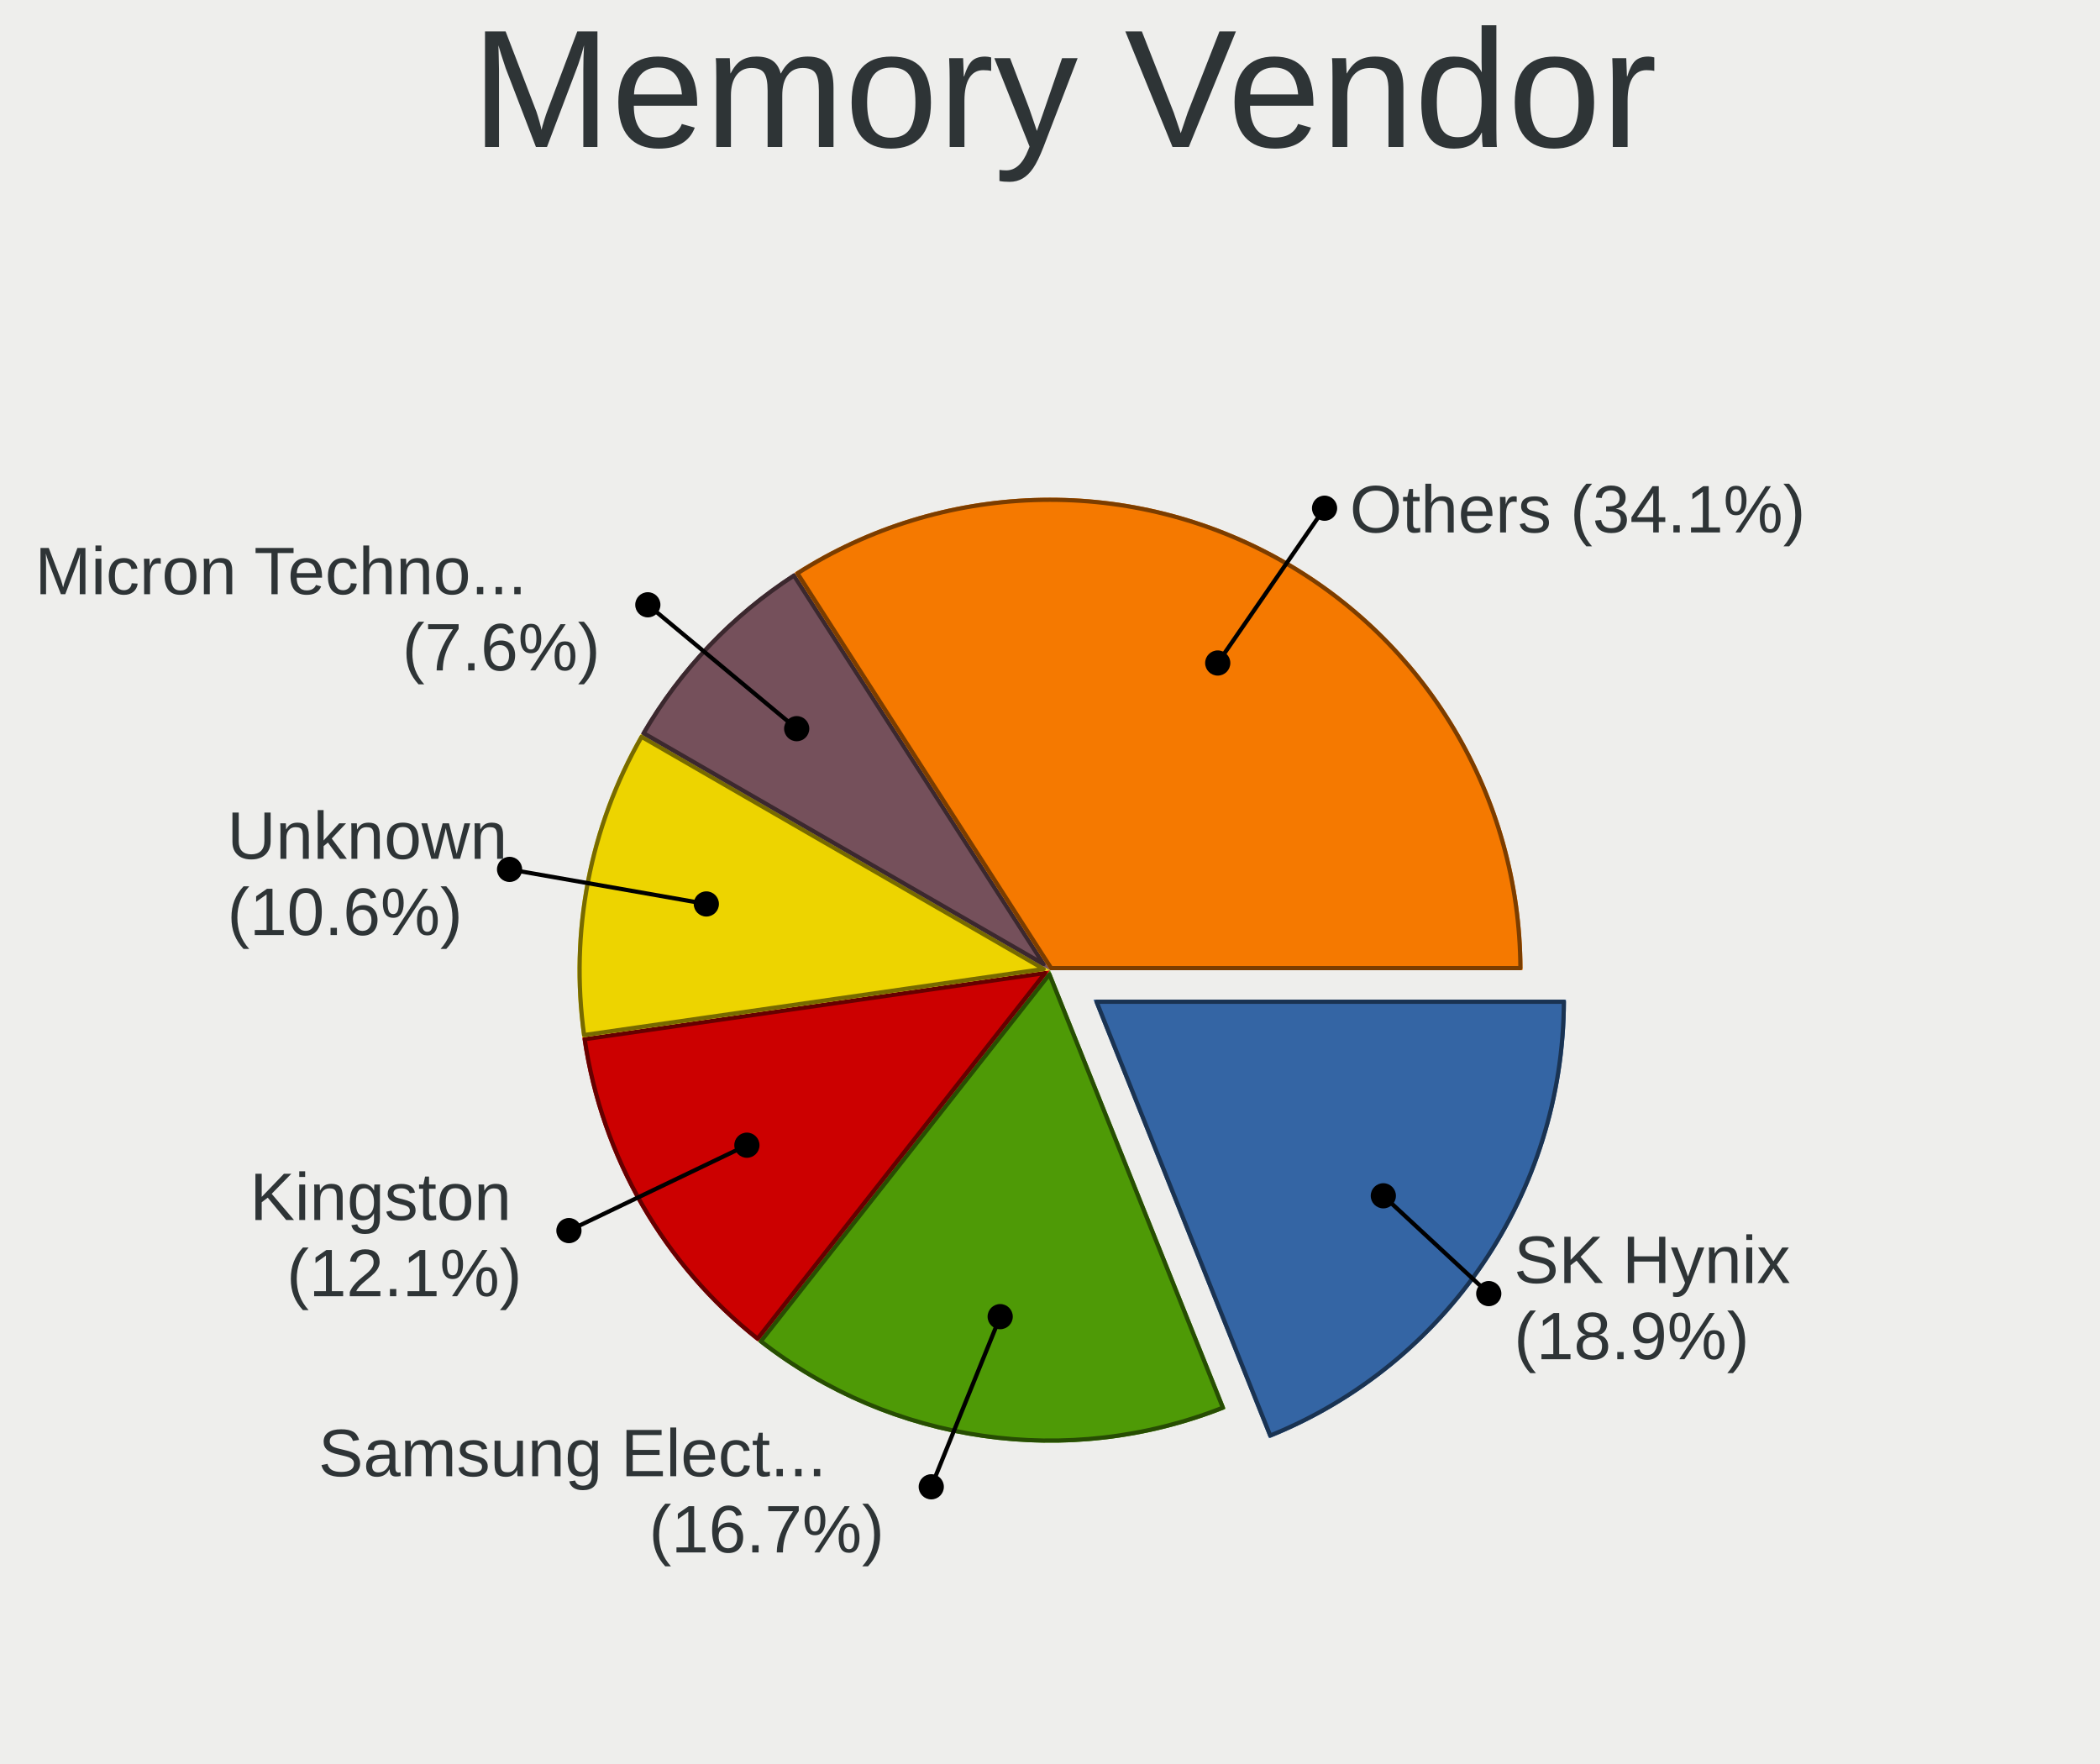
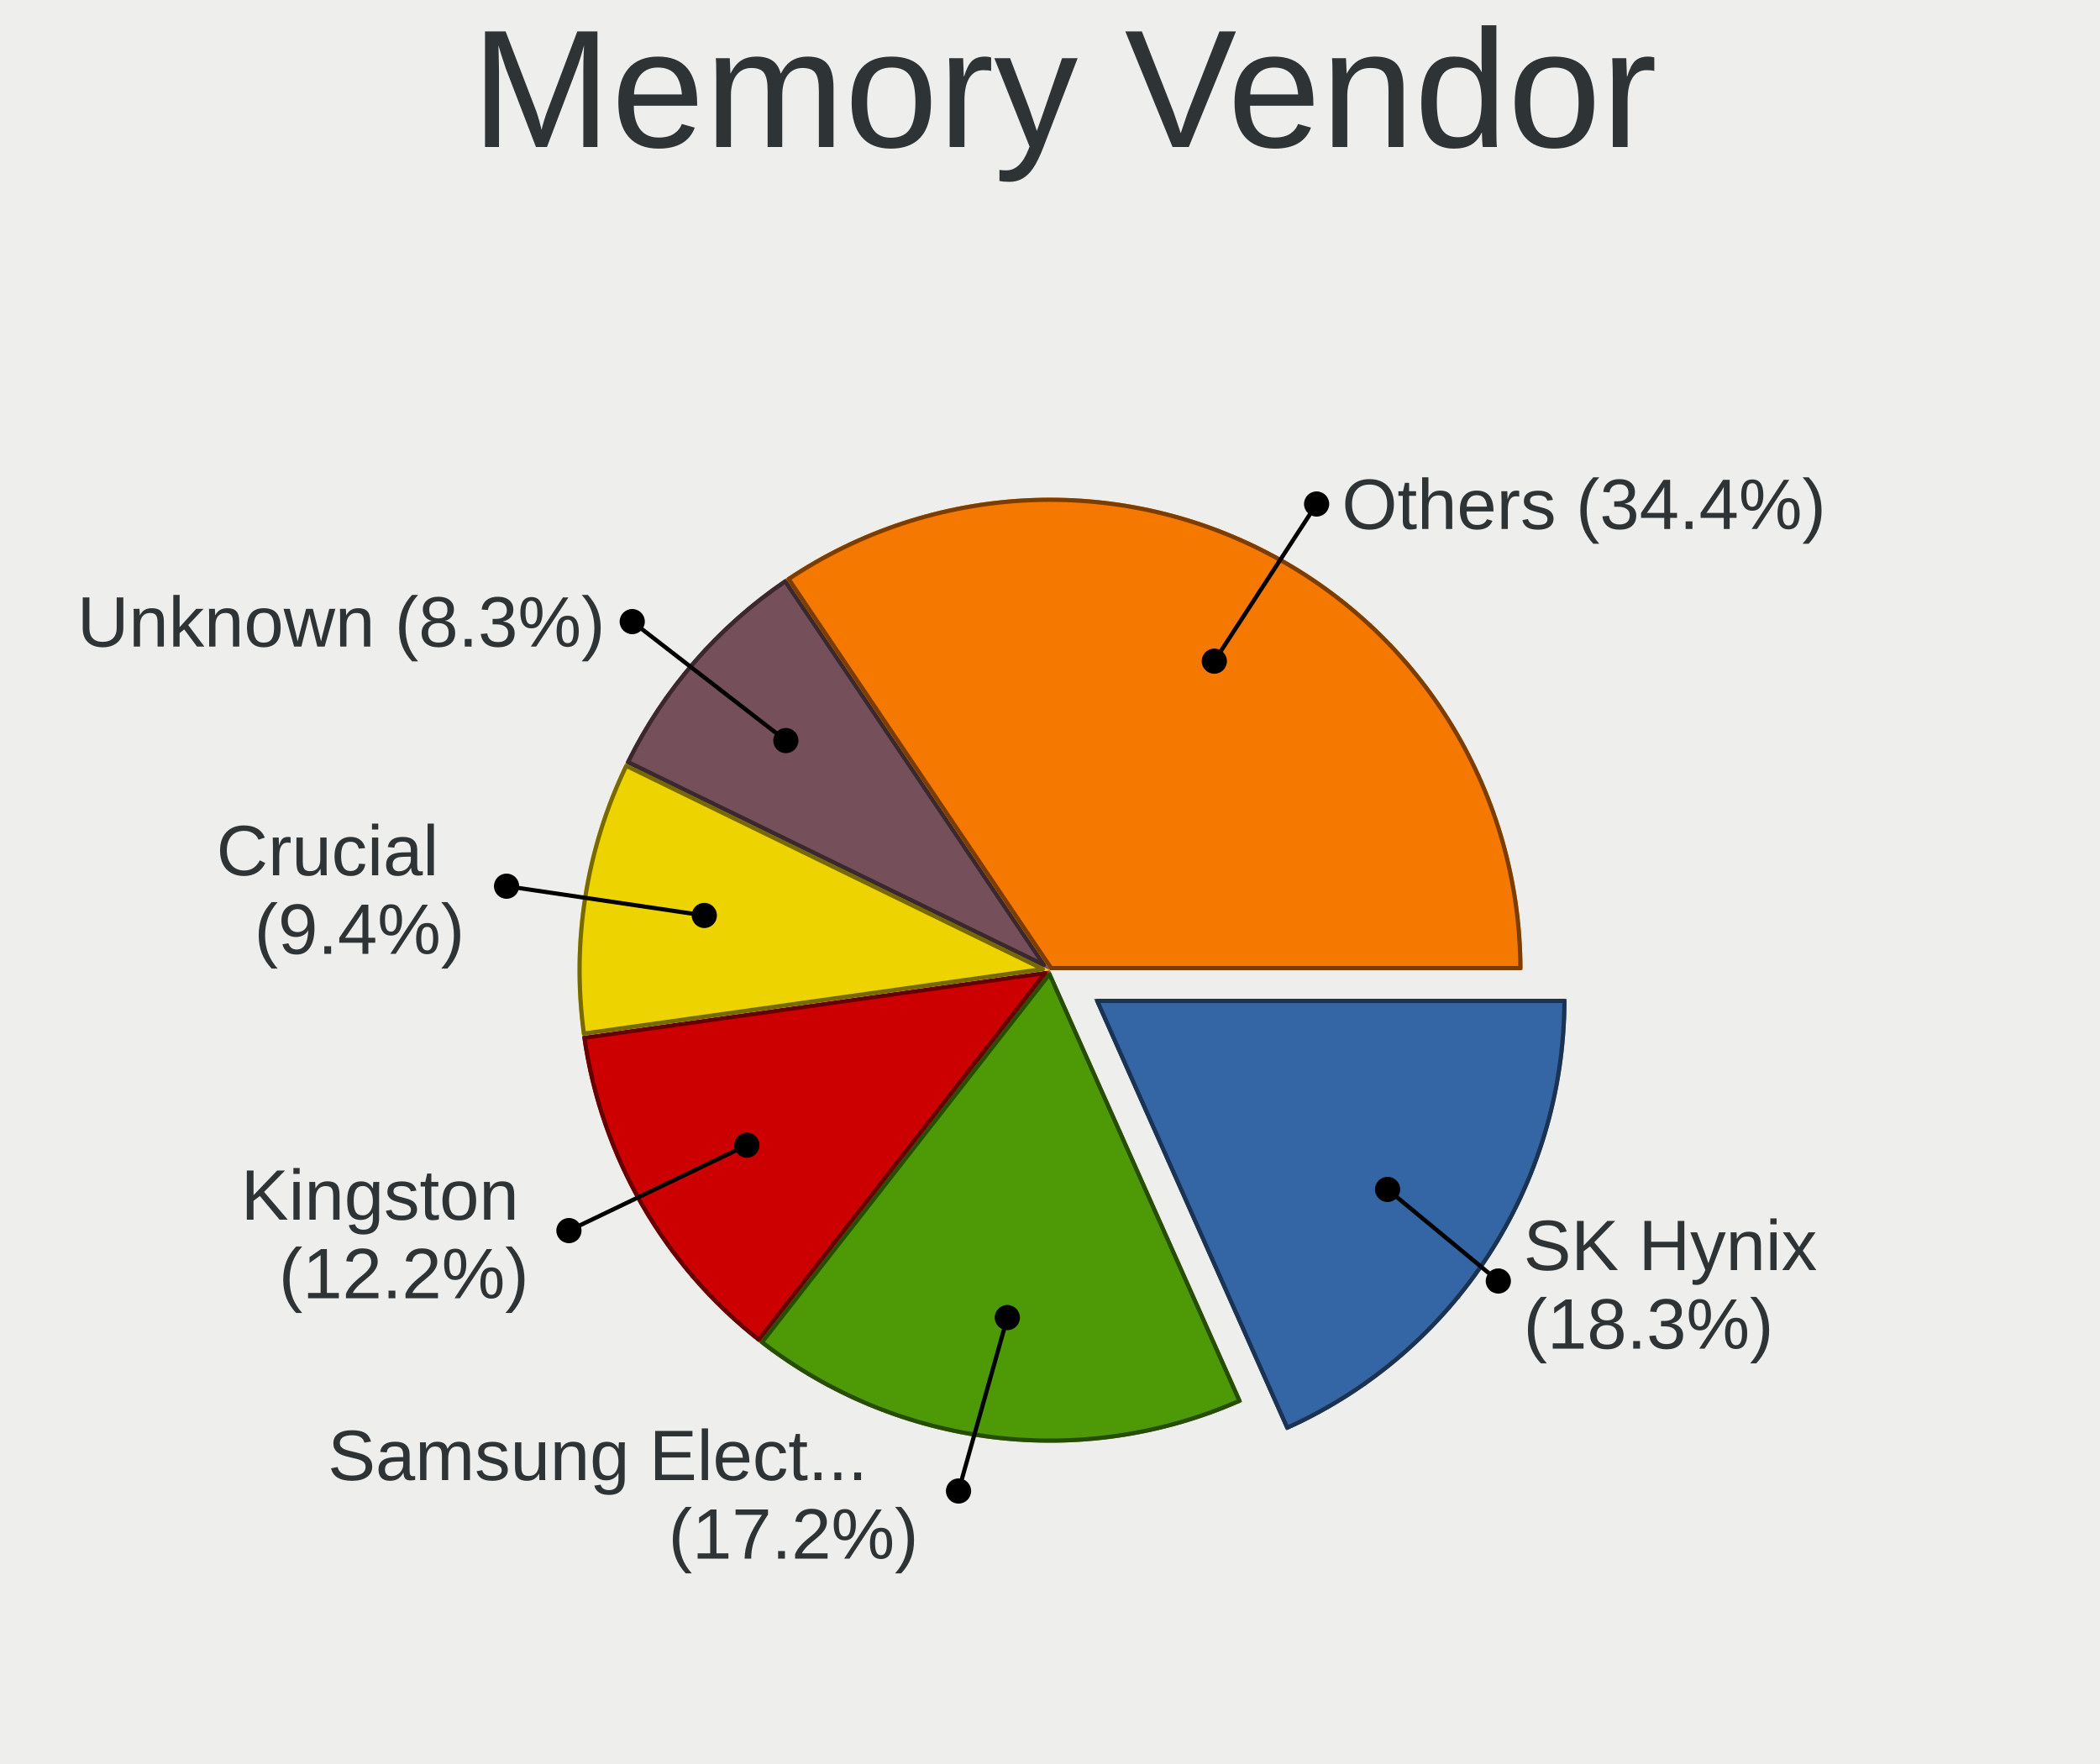
<svg xmlns="http://www.w3.org/2000/svg" width="500" height="420" version="1.0" id="ezcGraph">
  <defs />
  <g id="ezcGraphChart" color-rendering="optimizeQuality" shape-rendering="geometricPrecision" text-rendering="optimizeLegibility">
    <path d=" M 0,420 L 0,0 L 500,0 L 500,420 L 0,420 z " style="fill: #eeeeec; fill-opacity: 1.00; stroke: none;" id="ezcGraphPolygon_1" />
    <path d=" M 0,42 L 0,0 L 500,0 L 500,42 L 0,42 z " style="fill: #000000; fill-opacity: 0.00; stroke: none;" id="ezcGraphPolygon_2" />
-     <path d="M 260.35,238.01 L 372.85,238.01 A 112.50,112.50 0 0,1 302.16,342.45 z" style="fill: #3465a4; fill-opacity: 1.00; stroke: none; cursor: pointer;" id="ezcGraphCircleSector_4" />
-     <path d="M 261.09,238.51 L 372.35,238.51 A 112.00,112.00 0 0,1 302.44,341.80 z" style="fill: none; stroke: #1a3352; stroke-width: 1; stroke-opacity: 1.00; stroke-linecap: round; stroke-linejoin: round;" id="ezcGraphCircleSector_5" />
-     <path d="M 250.00,231.00 L 291.81,335.44 A 112.50,112.50 0 0,1 180.46,319.43 z" style="fill: #4e9a06; fill-opacity: 1.00; stroke: none; cursor: pointer;" id="ezcGraphCircleSector_6" />
-     <path d="M 249.86,231.99 L 291.16,335.16 A 112.00,112.00 0 0,1 181.16,319.35 z" style="fill: none; stroke: #274d03; stroke-width: 1; stroke-opacity: 1.00; stroke-linecap: round; stroke-linejoin: round;" id="ezcGraphCircleSector_7" />
-     <path d="M 250.00,231.00 L 180.46,319.43 A 112.50,112.50 0 0,1 138.65,247.01 z" style="fill: #cc0000; fill-opacity: 1.00; stroke: none; cursor: pointer;" id="ezcGraphCircleSector_8" />
-     <path d="M 248.83,231.67 L 180.37,318.73 A 112.00,112.00 0 0,1 139.21,247.43 z" style="fill: none; stroke: #660000; stroke-width: 1; stroke-opacity: 1.00; stroke-linecap: round; stroke-linejoin: round;" id="ezcGraphCircleSector_9" />
-     <path d="M 250.00,231.00 L 138.65,247.01 A 112.50,112.50 0 0,1 152.57,174.75 z" style="fill: #edd400; fill-opacity: 1.00; stroke: none; cursor: pointer;" id="ezcGraphCircleSector_10" />
-     <path d="M 248.50,230.71 L 139.07,246.44 A 112.00,112.00 0 0,1 152.76,175.43 z" style="fill: none; stroke: #776a00; stroke-width: 1; stroke-opacity: 1.00; stroke-linecap: round; stroke-linejoin: round;" id="ezcGraphCircleSector_11" />
-     <path d="M 250.00,231.00 L 152.57,174.75 A 112.50,112.50 0 0,1 189.18,136.36 z" style="fill: #75505b; fill-opacity: 1.00; stroke: none; cursor: pointer;" id="ezcGraphCircleSector_12" />
-     <path d="M 248.47,229.54 L 153.26,174.57 A 112.00,112.00 0 0,1 189.03,137.05 z" style="fill: none; stroke: #3b282e; stroke-width: 1; stroke-opacity: 1.00; stroke-linecap: round; stroke-linejoin: round;" id="ezcGraphCircleSector_13" />
-     <path d="M 250.00,231.00 L 189.18,136.36 A 112.50,112.50 0 0,1 362.50,231.00 z" style="fill: #f57900; fill-opacity: 1.00; stroke: none;" id="ezcGraphCircleSector_14" />
-     <path d="M 250.27,230.50 L 189.87,136.51 A 112.00,112.00 0 0,1 362.00,230.50 z" style="fill: none; stroke: #7b3d00; stroke-width: 1; stroke-opacity: 1.00; stroke-linecap: round; stroke-linejoin: round;" id="ezcGraphCircleSector_15" />
-     <path d=" M 189.689,173.493 L 154.245,144" style="fill: none; stroke: #000000; stroke-width: 1; stroke-opacity: 1.00; stroke-linecap: round; stroke-linejoin: round;" id="ezcGraphLine_16" />
-     <ellipse cx="189.689" cy="173.493" rx="3" ry="3" style="fill: #000000; fill-opacity: 1.00; stroke: none;" id="ezcGraphCircle_17" />
-     <ellipse cx="154.245" cy="144" rx="3" ry="3" style="fill: #000000; fill-opacity: 1.00; stroke: none;" id="ezcGraphCircle_18" />
-     <path d=" M 168.173,215.229 L 121.326,207" style="fill: none; stroke: #000000; stroke-width: 1; stroke-opacity: 1.00; stroke-linecap: round; stroke-linejoin: round;" id="ezcGraphLine_20" />
-     <ellipse cx="168.173" cy="215.229" rx="3" ry="3" style="fill: #000000; fill-opacity: 1.00; stroke: none;" id="ezcGraphCircle_21" />
-     <ellipse cx="121.326" cy="207" rx="3" ry="3" style="fill: #000000; fill-opacity: 1.00; stroke: none;" id="ezcGraphCircle_22" />
+     <path d="M 260.48,237.81 L 372.98,237.81 A 112.50,112.50 0 0,1 306.24,340.58 z" style="fill: #3465a4; fill-opacity: 1.00; stroke: none; cursor: pointer;" id="ezcGraphCircleSector_4" />
+     <path d="M 261.25,238.31 L 372.48,238.31 A 112.00,112.00 0 0,1 306.49,339.92 z" style="fill: none; stroke: #1a3352; stroke-width: 1; stroke-opacity: 1.00; stroke-linecap: round; stroke-linejoin: round;" id="ezcGraphCircleSector_5" />
+     <path d="M 250.00,231.00 L 295.76,333.77 A 112.50,112.50 0 0,1 180.74,319.65 z" style="fill: #4e9a06; fill-opacity: 1.00; stroke: none; cursor: pointer;" id="ezcGraphCircleSector_6" />
+     <path d="M 249.88,231.96 L 295.10,333.52 A 112.00,112.00 0 0,1 181.44,319.57 z" style="fill: none; stroke: #274d03; stroke-width: 1; stroke-opacity: 1.00; stroke-linecap: round; stroke-linejoin: round;" id="ezcGraphCircleSector_7" />
+     <path d="M 250.00,231.00 L 180.74,319.65 A 112.50,112.50 0 0,1 138.59,246.66 z" style="fill: #cc0000; fill-opacity: 1.00; stroke: none; cursor: pointer;" id="ezcGraphCircleSector_8" />
+     <path d="M 248.84,231.67 L 180.65,318.95 A 112.00,112.00 0 0,1 139.16,247.08 z" style="fill: none; stroke: #660000; stroke-width: 1; stroke-opacity: 1.00; stroke-linecap: round; stroke-linejoin: round;" id="ezcGraphCircleSector_9" />
+     <path d="M 250.00,231.00 L 138.59,246.66 A 112.50,112.50 0 0,1 148.89,181.68 z" style="fill: #edd400; fill-opacity: 1.00; stroke: none; cursor: pointer;" id="ezcGraphCircleSector_10" />
+     <path d="M 248.31,230.73 L 139.02,246.09 A 112.00,112.00 0 0,1 149.12,182.35 z" style="fill: none; stroke: #776a00; stroke-width: 1; stroke-opacity: 1.00; stroke-linecap: round; stroke-linejoin: round;" id="ezcGraphCircleSector_11" />
+     <path d="M 250.00,231.00 L 148.89,181.68 A 112.50,112.50 0 0,1 187.09,137.73 z" style="fill: #75505b; fill-opacity: 1.00; stroke: none; cursor: pointer;" id="ezcGraphCircleSector_12" />
+     <path d="M 248.54,229.73 L 149.55,181.45 A 112.00,112.00 0 0,1 186.96,138.43 z" style="fill: none; stroke: #3b282e; stroke-width: 1; stroke-opacity: 1.00; stroke-linecap: round; stroke-linejoin: round;" id="ezcGraphCircleSector_13" />
+     <path d="M 250.00,231.00 L 187.09,137.73 A 112.50,112.50 0 0,1 362.50,231.00 z" style="fill: #f57900; fill-opacity: 1.00; stroke: none;" id="ezcGraphCircleSector_14" />
+     <path d="M 250.27,230.50 L 187.78,137.87 A 112.00,112.00 0 0,1 362.00,230.50 z" style="fill: none; stroke: #7b3d00; stroke-width: 1; stroke-opacity: 1.00; stroke-linecap: round; stroke-linejoin: round;" id="ezcGraphCircleSector_15" />
+     <path d=" M 187.107,176.328 L 150.533,148" style="fill: none; stroke: #000000; stroke-width: 1; stroke-opacity: 1.00; stroke-linecap: round; stroke-linejoin: round;" id="ezcGraphLine_16" />
+     <ellipse cx="187.107" cy="176.328" rx="3" ry="3" style="fill: #000000; fill-opacity: 1.00; stroke: none;" id="ezcGraphCircle_17" />
+     <ellipse cx="150.533" cy="148" rx="3" ry="3" style="fill: #000000; fill-opacity: 1.00; stroke: none;" id="ezcGraphCircle_18" />
+     <path d=" M 167.693,217.964 L 120.61,211" style="fill: none; stroke: #000000; stroke-width: 1; stroke-opacity: 1.00; stroke-linecap: round; stroke-linejoin: round;" id="ezcGraphLine_20" />
+     <ellipse cx="167.693" cy="217.964" rx="3" ry="3" style="fill: #000000; fill-opacity: 1.00; stroke: none;" id="ezcGraphCircle_21" />
+     <ellipse cx="120.61" cy="211" rx="3" ry="3" style="fill: #000000; fill-opacity: 1.00; stroke: none;" id="ezcGraphCircle_22" />
    <path d=" M 177.831,272.667 L 135.46,293" style="fill: none; stroke: #000000; stroke-width: 1; stroke-opacity: 1.00; stroke-linecap: round; stroke-linejoin: round;" id="ezcGraphLine_24" />
    <ellipse cx="177.831" cy="272.667" rx="3" ry="3" style="fill: #000000; fill-opacity: 1.00; stroke: none;" id="ezcGraphCircle_25" />
    <ellipse cx="135.46" cy="293" rx="3" ry="3" style="fill: #000000; fill-opacity: 1.00; stroke: none;" id="ezcGraphCircle_26" />
-     <path d=" M 238.14,313.485 L 221.729,354" style="fill: none; stroke: #000000; stroke-width: 1; stroke-opacity: 1.00; stroke-linecap: round; stroke-linejoin: round;" id="ezcGraphLine_28" />
-     <ellipse cx="238.14" cy="313.485" rx="3" ry="3" style="fill: #000000; fill-opacity: 1.00; stroke: none;" id="ezcGraphCircle_29" />
-     <ellipse cx="221.729" cy="354" rx="3" ry="3" style="fill: #000000; fill-opacity: 1.00; stroke: none;" id="ezcGraphCircle_30" />
-     <path d=" M 289.937,157.86 L 315.372,121" style="fill: none; stroke: #000000; stroke-width: 1; stroke-opacity: 1.00; stroke-linecap: round; stroke-linejoin: round;" id="ezcGraphLine_32" />
-     <ellipse cx="289.937" cy="157.86" rx="3" ry="3" style="fill: #000000; fill-opacity: 1.00; stroke: none;" id="ezcGraphCircle_33" />
-     <ellipse cx="315.372" cy="121" rx="3" ry="3" style="fill: #000000; fill-opacity: 1.00; stroke: none;" id="ezcGraphCircle_34" />
-     <path d=" M 329.364,284.715 L 354.468,308" style="fill: none; stroke: #000000; stroke-width: 1; stroke-opacity: 1.00; stroke-linecap: round; stroke-linejoin: round;" id="ezcGraphLine_36" />
-     <ellipse cx="329.364" cy="284.715" rx="3" ry="3" style="fill: #000000; fill-opacity: 1.00; stroke: none;" id="ezcGraphCircle_37" />
-     <ellipse cx="354.468" cy="308" rx="3" ry="3" style="fill: #000000; fill-opacity: 1.00; stroke: none;" id="ezcGraphCircle_38" />
+     <path d=" M 239.844,313.712 L 228.22,355" style="fill: none; stroke: #000000; stroke-width: 1; stroke-opacity: 1.00; stroke-linecap: round; stroke-linejoin: round;" id="ezcGraphLine_28" />
+     <ellipse cx="239.844" cy="313.712" rx="3" ry="3" style="fill: #000000; fill-opacity: 1.00; stroke: none;" id="ezcGraphCircle_29" />
+     <ellipse cx="228.22" cy="355" rx="3" ry="3" style="fill: #000000; fill-opacity: 1.00; stroke: none;" id="ezcGraphCircle_30" />
+     <path d=" M 289.123,157.421 L 313.48,120" style="fill: none; stroke: #000000; stroke-width: 1; stroke-opacity: 1.00; stroke-linecap: round; stroke-linejoin: round;" id="ezcGraphLine_32" />
+     <ellipse cx="289.123" cy="157.421" rx="3" ry="3" style="fill: #000000; fill-opacity: 1.00; stroke: none;" id="ezcGraphCircle_33" />
+     <ellipse cx="313.48" cy="120" rx="3" ry="3" style="fill: #000000; fill-opacity: 1.00; stroke: none;" id="ezcGraphCircle_34" />
+     <path d=" M 330.373,283.195 L 356.742,305" style="fill: none; stroke: #000000; stroke-width: 1; stroke-opacity: 1.00; stroke-linecap: round; stroke-linejoin: round;" id="ezcGraphLine_36" />
+     <ellipse cx="330.373" cy="283.195" rx="3" ry="3" style="fill: #000000; fill-opacity: 1.00; stroke: none;" id="ezcGraphCircle_37" />
+     <ellipse cx="356.742" cy="305" rx="3" ry="3" style="fill: #000000; fill-opacity: 1.00; stroke: none;" id="ezcGraphCircle_38" />
    <g id="ezcGraphTextBox_3">
      <path d=" M 111.7,42 L 111.7,0.5 L 388.8,0.5 L 388.8,42 L 111.7,42 z " style="fill: #ffffff; fill-opacity: 0.00; stroke: none;" id="ezcGraphPolygon_40" />
      <text id="ezcGraphTextBox_3_text" x="112.2" text-length="275.6px" y="35" style="font-size: 40px; font-family: 'Arial'; fill: #2e3436; fill-opacity: 1.00; stroke: none;">Memory Vendor</text>
    </g>
    <g id="ezcGraphTextBox_19" style=" cursor: pointer;">
-       <path d=" M 7.825,161.55 L 7.825,126.95 L 149.245,126.95 L 149.245,161.55 L 7.825,161.55 z " style="fill: #ffffff; fill-opacity: 0.00; stroke: none;" id="ezcGraphPolygon_41" />
-       <text id="ezcGraphTextBox_19_text" x="8.325" text-length="139.92px" y="141.475" style="font-size: 16px; font-family: 'Arial'; fill: #2e3436; fill-opacity: 1.00; stroke: none;">Micron Techno...</text>
-       <text id="ezcGraphTextBox_19_text" x="95.775" text-length="52.47px" y="159.625" style="font-size: 16px; font-family: 'Arial'; fill: #2e3436; fill-opacity: 1.00; stroke: none;">(7.6%)</text>
+       <path d=" M 17.893,157.5 L 17.893,139 L 145.533,139 L 145.533,157.5 L 17.893,157.5 z " style="fill: #ffffff; fill-opacity: 0.00; stroke: none;" id="ezcGraphPolygon_41" />
+       <text id="ezcGraphTextBox_19_text" x="18.393" text-length="126.14px" y="153.95" style="font-size: 17px; font-family: 'Arial'; fill: #2e3436; fill-opacity: 1.00; stroke: none;">Unknown (8.3%)</text>
    </g>
    <g id="ezcGraphTextBox_23" style=" cursor: pointer;">
-       <path d=" M 53.611,224.55 L 53.611,189.95 L 116.326,189.95 L 116.326,224.55 L 53.611,224.55 z " style="fill: #ffffff; fill-opacity: 0.00; stroke: none;" id="ezcGraphPolygon_42" />
-       <text id="ezcGraphTextBox_23_text" x="54.111" text-length="61.215px" y="204.475" style="font-size: 16px; font-family: 'Arial'; fill: #2e3436; fill-opacity: 1.00; stroke: none;">Unknown</text>
-       <text id="ezcGraphTextBox_23_text" x="54.111" text-length="61.215px" y="222.625" style="font-size: 16px; font-family: 'Arial'; fill: #2e3436; fill-opacity: 1.00; stroke: none;">(10.6%)</text>
+       <path d=" M 51.04,229.05 L 51.04,193.45 L 115.61,193.45 L 115.61,229.05 L 51.04,229.05 z " style="fill: #ffffff; fill-opacity: 0.00; stroke: none;" id="ezcGraphPolygon_42" />
+       <text id="ezcGraphTextBox_23_text" x="51.54" text-length="63.07px" y="208.4" style="font-size: 17px; font-family: 'Arial'; fill: #2e3436; fill-opacity: 1.00; stroke: none;">Crucial</text>
+       <text id="ezcGraphTextBox_23_text" x="60.55" text-length="54.06px" y="227.1" style="font-size: 17px; font-family: 'Arial'; fill: #2e3436; fill-opacity: 1.00; stroke: none;">(9.4%)</text>
    </g>
    <g id="ezcGraphTextBox_27" style=" cursor: pointer;">
-       <path d=" M 59,310.55 L 59,275.95 L 130.46,275.95 L 130.46,310.55 L 59,310.55 z " style="fill: #ffffff; fill-opacity: 0.00; stroke: none;" id="ezcGraphPolygon_43" />
-       <text id="ezcGraphTextBox_27_text" x="59.5" text-length="69.96px" y="290.475" style="font-size: 16px; font-family: 'Arial'; fill: #2e3436; fill-opacity: 1.00; stroke: none;">Kingston</text>
-       <text id="ezcGraphTextBox_27_text" x="68.245" text-length="61.215px" y="308.625" style="font-size: 16px; font-family: 'Arial'; fill: #2e3436; fill-opacity: 1.00; stroke: none;">(12.1%)</text>
+       <path d=" M 56.88,311.05 L 56.88,275.45 L 130.46,275.45 L 130.46,311.05 L 56.88,311.05 z " style="fill: #ffffff; fill-opacity: 0.00; stroke: none;" id="ezcGraphPolygon_43" />
+       <text id="ezcGraphTextBox_27_text" x="57.38" text-length="72.08px" y="290.4" style="font-size: 17px; font-family: 'Arial'; fill: #2e3436; fill-opacity: 1.00; stroke: none;">Kingston</text>
+       <text id="ezcGraphTextBox_27_text" x="66.39" text-length="63.07px" y="309.1" style="font-size: 17px; font-family: 'Arial'; fill: #2e3436; fill-opacity: 1.00; stroke: none;">(12.2%)</text>
    </g>
    <g id="ezcGraphTextBox_31" style=" cursor: pointer;">
-       <path d=" M 75.309,371.55 L 75.309,336.95 L 216.729,336.95 L 216.729,371.55 L 75.309,371.55 z " style="fill: #ffffff; fill-opacity: 0.00; stroke: none;" id="ezcGraphPolygon_44" />
-       <text id="ezcGraphTextBox_31_text" x="75.809" text-length="139.92px" y="351.475" style="font-size: 16px; font-family: 'Arial'; fill: #2e3436; fill-opacity: 1.00; stroke: none;">Samsung Elect...</text>
-       <text id="ezcGraphTextBox_31_text" x="154.514" text-length="61.215px" y="369.625" style="font-size: 16px; font-family: 'Arial'; fill: #2e3436; fill-opacity: 1.00; stroke: none;">(16.7%)</text>
+       <path d=" M 77.56,373.05 L 77.56,337.45 L 223.22,337.45 L 223.22,373.05 L 77.56,373.05 z " style="fill: #ffffff; fill-opacity: 0.00; stroke: none;" id="ezcGraphPolygon_44" />
+       <text id="ezcGraphTextBox_31_text" x="78.06" text-length="144.16px" y="352.4" style="font-size: 17px; font-family: 'Arial'; fill: #2e3436; fill-opacity: 1.00; stroke: none;">Samsung Elect...</text>
+       <text id="ezcGraphTextBox_31_text" x="159.15" text-length="63.07px" y="371.1" style="font-size: 17px; font-family: 'Arial'; fill: #2e3436; fill-opacity: 1.00; stroke: none;">(17.2%)</text>
    </g>
    <g id="ezcGraphTextBox_35">
-       <path d=" M 320.872,130.25 L 320.872,112.25 L 444.802,112.25 L 444.802,130.25 L 320.872,130.25 z " style="fill: #ffffff; fill-opacity: 0.00; stroke: none;" id="ezcGraphPolygon_45" />
-       <text id="ezcGraphTextBox_35_text" x="321.372" text-length="122.43px" y="126.775" style="font-size: 16px; font-family: 'Arial'; fill: #2e3436; fill-opacity: 1.00; stroke: none;">Others (34.1%)</text>
+       <path d=" M 318.98,129.5 L 318.98,111 L 446.62,111 L 446.62,129.5 L 318.98,129.5 z " style="fill: #ffffff; fill-opacity: 0.00; stroke: none;" id="ezcGraphPolygon_45" />
+       <text id="ezcGraphTextBox_35_text" x="319.48" text-length="126.14px" y="125.95" style="font-size: 17px; font-family: 'Arial'; fill: #2e3436; fill-opacity: 1.00; stroke: none;">Others (34.4%)</text>
    </g>
    <g id="ezcGraphTextBox_39" style=" cursor: pointer;">
-       <path d=" M 359.968,325.55 L 359.968,290.95 L 431.428,290.95 L 431.428,325.55 L 359.968,325.55 z " style="fill: #ffffff; fill-opacity: 0.00; stroke: none;" id="ezcGraphPolygon_46" />
-       <text id="ezcGraphTextBox_39_text" x="360.468" text-length="69.96px" y="305.475" style="font-size: 16px; font-family: 'Arial'; fill: #2e3436; fill-opacity: 1.00; stroke: none;">SK Hynix</text>
-       <text id="ezcGraphTextBox_39_text" x="360.468" text-length="61.215px" y="323.625" style="font-size: 16px; font-family: 'Arial'; fill: #2e3436; fill-opacity: 1.00; stroke: none;">(18.9%)</text>
+       <path d=" M 362.242,323.05 L 362.242,287.45 L 435.822,287.45 L 435.822,323.05 L 362.242,323.05 z " style="fill: #ffffff; fill-opacity: 0.00; stroke: none;" id="ezcGraphPolygon_46" />
+       <text id="ezcGraphTextBox_39_text" x="362.742" text-length="72.08px" y="302.4" style="font-size: 17px; font-family: 'Arial'; fill: #2e3436; fill-opacity: 1.00; stroke: none;">SK Hynix</text>
+       <text id="ezcGraphTextBox_39_text" x="362.742" text-length="63.07px" y="321.1" style="font-size: 17px; font-family: 'Arial'; fill: #2e3436; fill-opacity: 1.00; stroke: none;">(18.3%)</text>
    </g>
  </g>
</svg>
